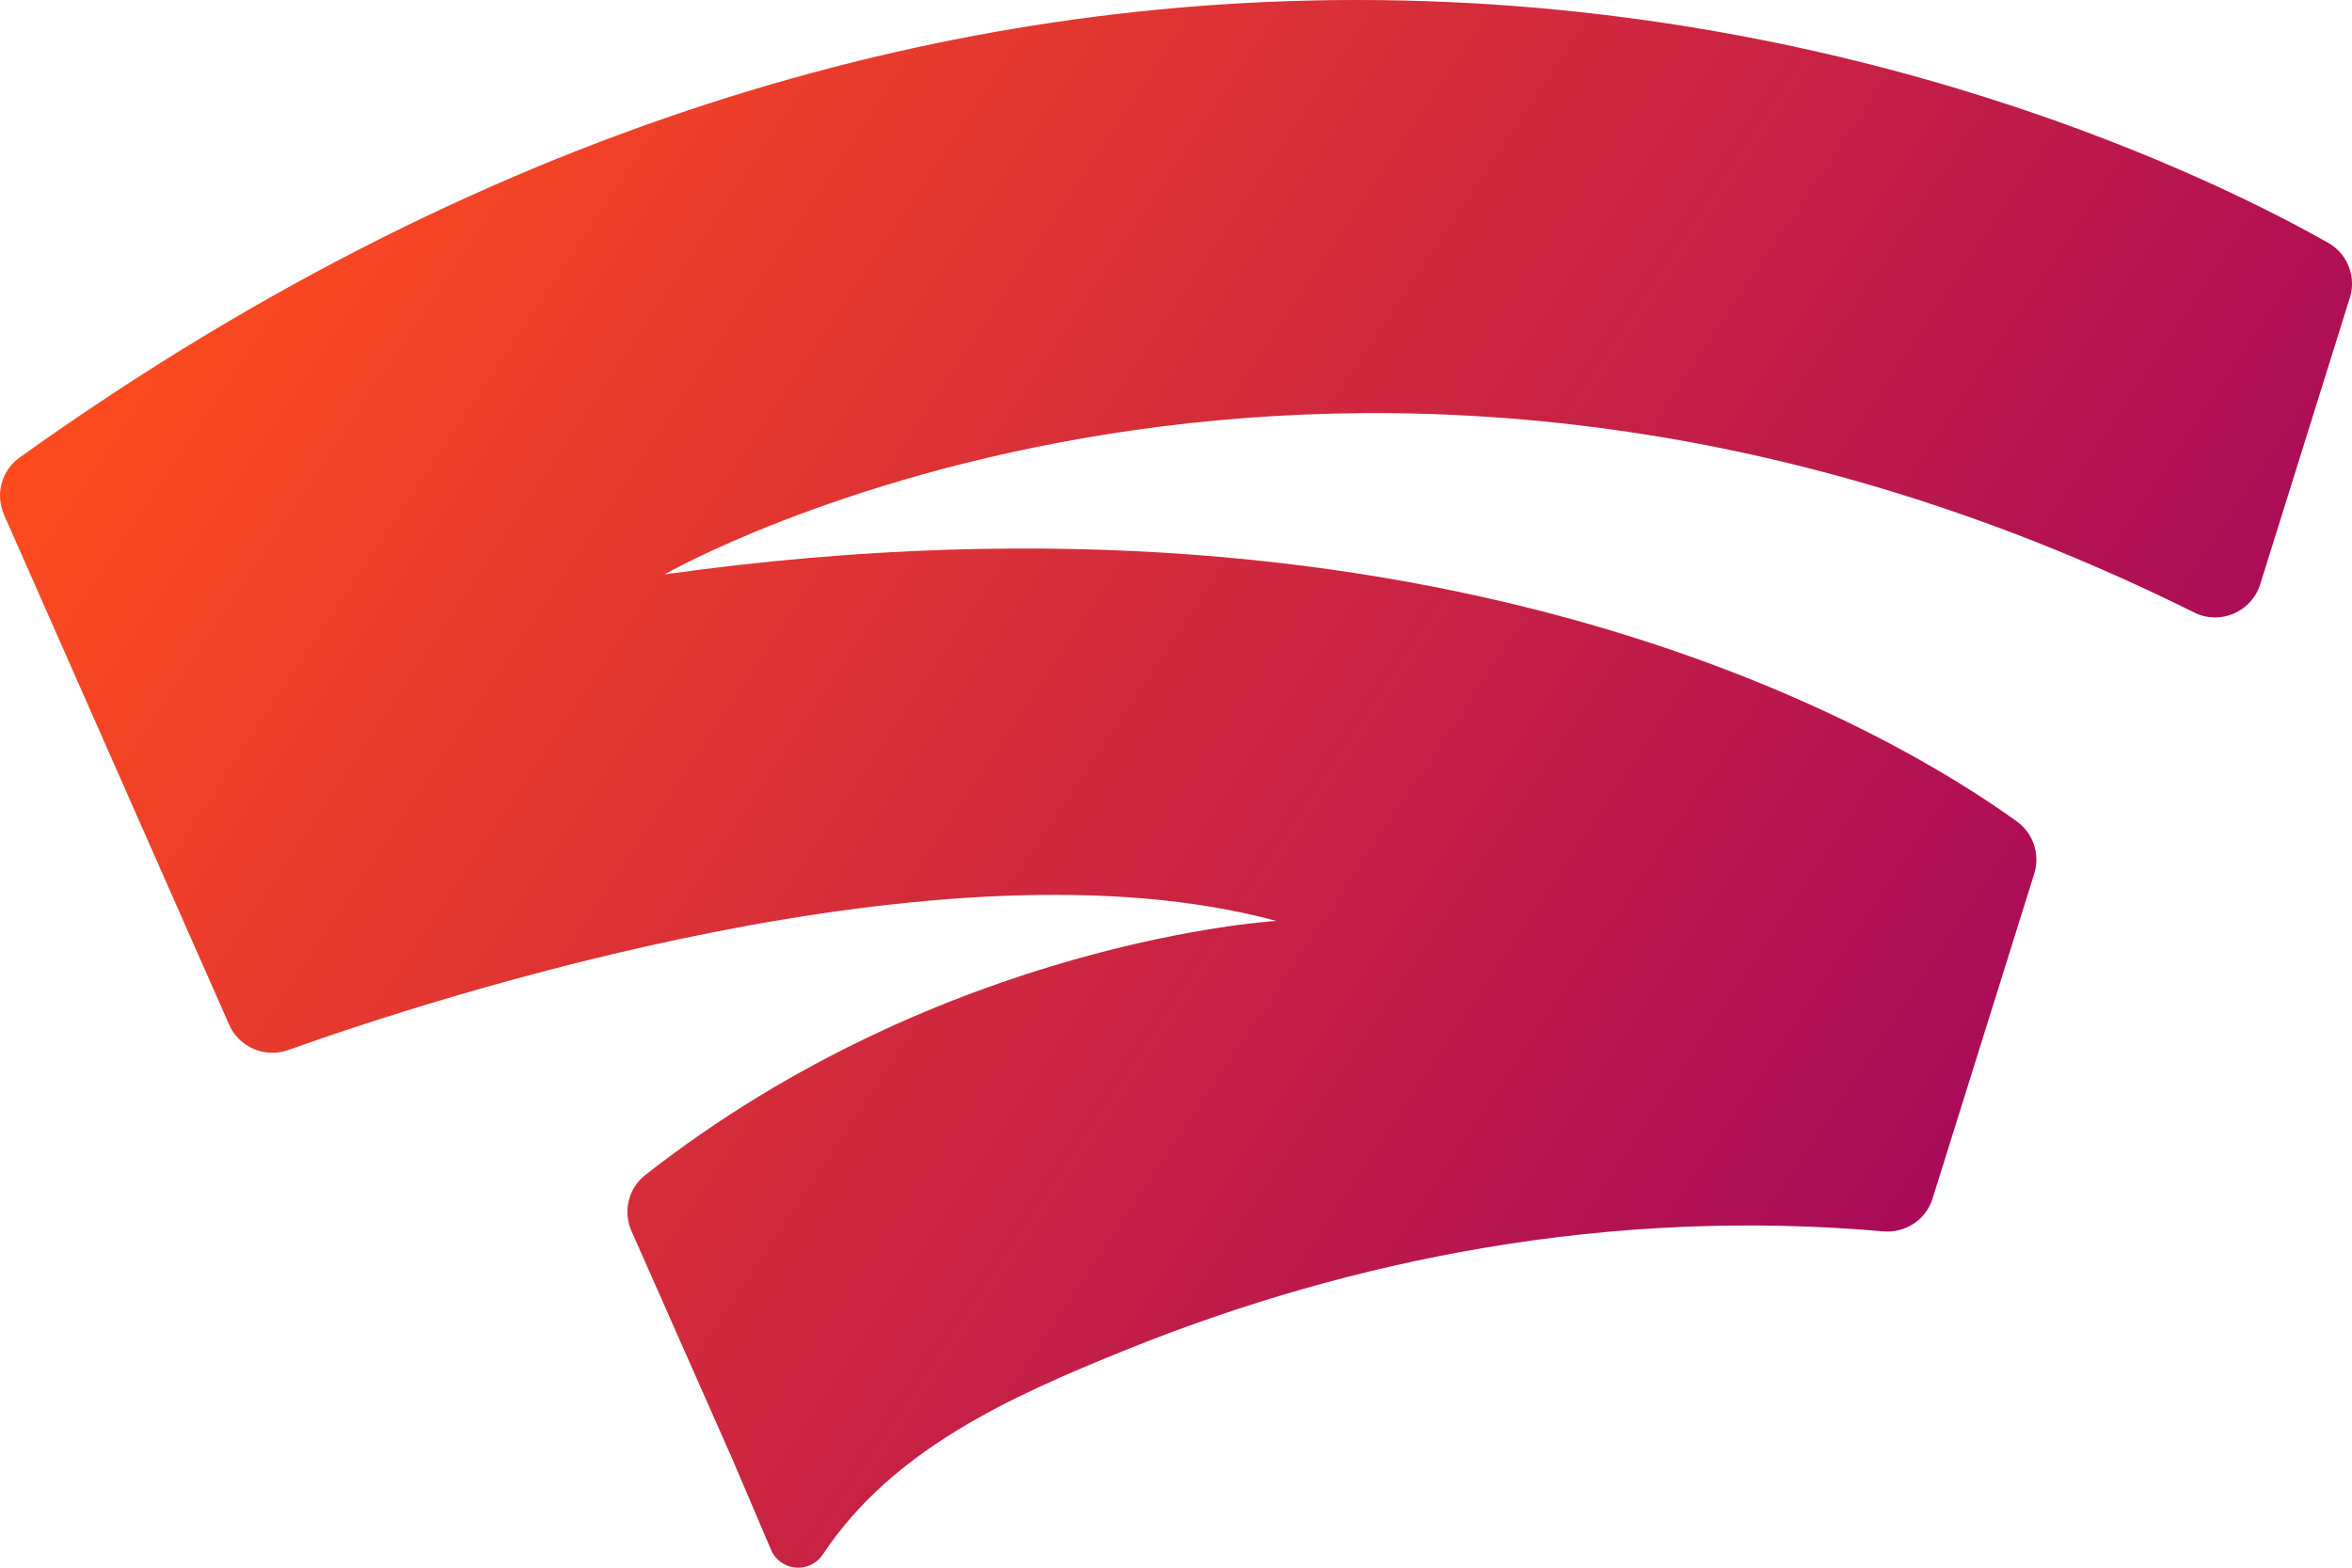
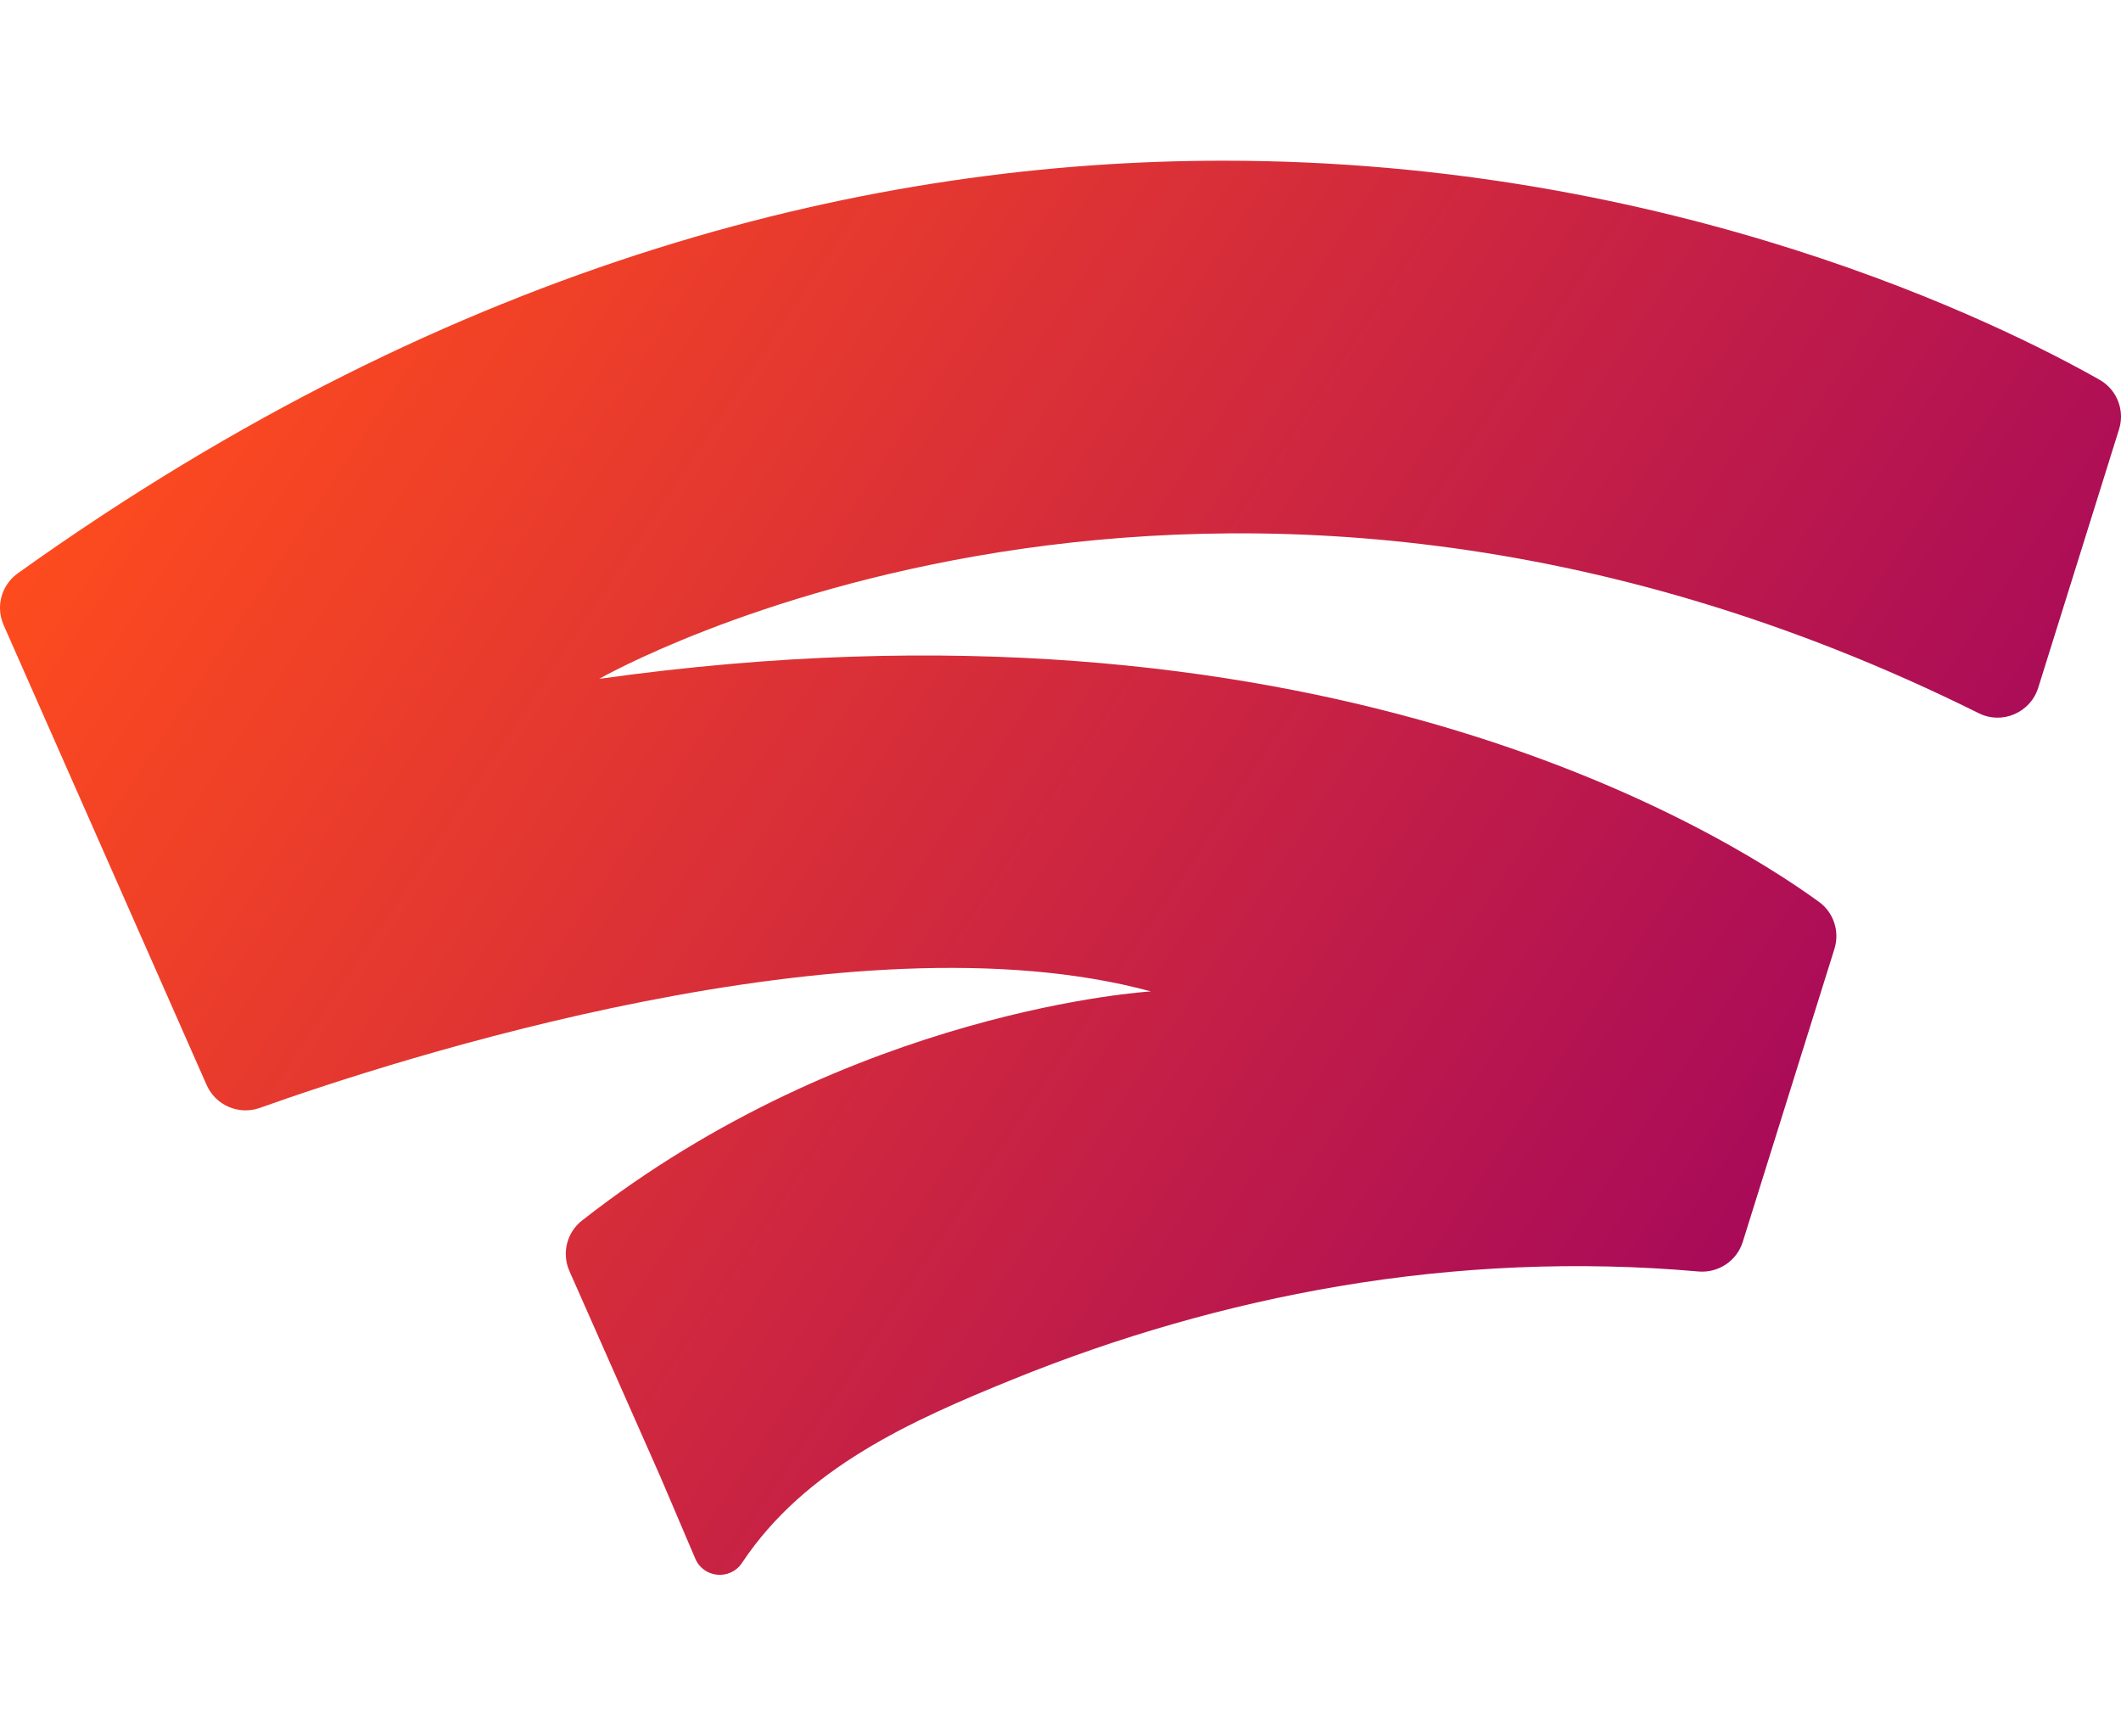
- <svg xmlns="http://www.w3.org/2000/svg" width="120px" height="80px" viewBox="0 0 120 80" version="1.1">
+ <svg xmlns="http://www.w3.org/2000/svg" width="110px" height="90px" viewBox="0 0 120 80" version="1.1">
  <defs>
    <linearGradient x1="0%" y1="27.778%" x2="100%" y2="72.222%" id="linearGradient-1">
      <stop stop-color="#FF4C1D" offset="0%" />
      <stop stop-color="#9B0063" offset="100%" />
    </linearGradient>
  </defs>
  <g id="stadia-logo-mark" stroke="none" stroke-width="1" fill="none" fill-rule="evenodd">
    <path d="M1.009,23.341 C0.363,23.803 0.003,24.536 0,25.29 L0,25.29 L0,25.32 C0.003,25.638 0.069,25.96 0.204,26.267 L0.204,26.267 L11.69,52.288 C12.199,53.442 13.511,54.006 14.701,53.584 L14.701,53.584 C22.221,50.903 48.263,42.419 65.116,46.995 L65.116,46.995 C65.116,46.995 48.21,47.973 32.923,59.961 L32.923,59.961 C32.061,60.638 31.774,61.816 32.216,62.816 L32.216,62.816 C33.457,65.62 35.949,71.257 37.359,74.444 L37.359,74.444 L39.339,79.088 C39.81,80.19 41.316,80.323 41.98,79.325 L41.98,79.325 C45.547,73.953 51.561,71.27 57.339,68.928 L57.339,68.928 C63.257,66.53 69.433,64.741 75.733,63.676 L75.733,63.676 C82.446,62.541 89.3,62.238 96.084,62.838 L96.084,62.838 C97.214,62.937 98.263,62.245 98.6,61.164 L98.6,61.164 L103.789,44.581 C104.094,43.601 103.743,42.529 102.909,41.926 L102.909,41.926 C97.123,37.734 74.204,23.656 33.901,29.312 L33.901,29.312 C33.901,29.312 68.293,9.556 111.954,31.258 L111.954,31.258 C113.277,31.916 114.874,31.225 115.316,29.819 L115.316,29.819 L119.89,15.195 C119.961,14.969 119.996,14.739 120,14.513 L120,14.513 L120,14.443 C119.987,13.61 119.541,12.82 118.784,12.391 L118.784,12.391 C113.304,9.291 94.751,2.79222317e-07 69.23,2.79222317e-07 L69.23,2.79222317e-07 C49.669,-0.001 26.016,5.456 1.009,23.341" id="Fill-1" fill="url(#linearGradient-1)" />
  </g>
</svg>
